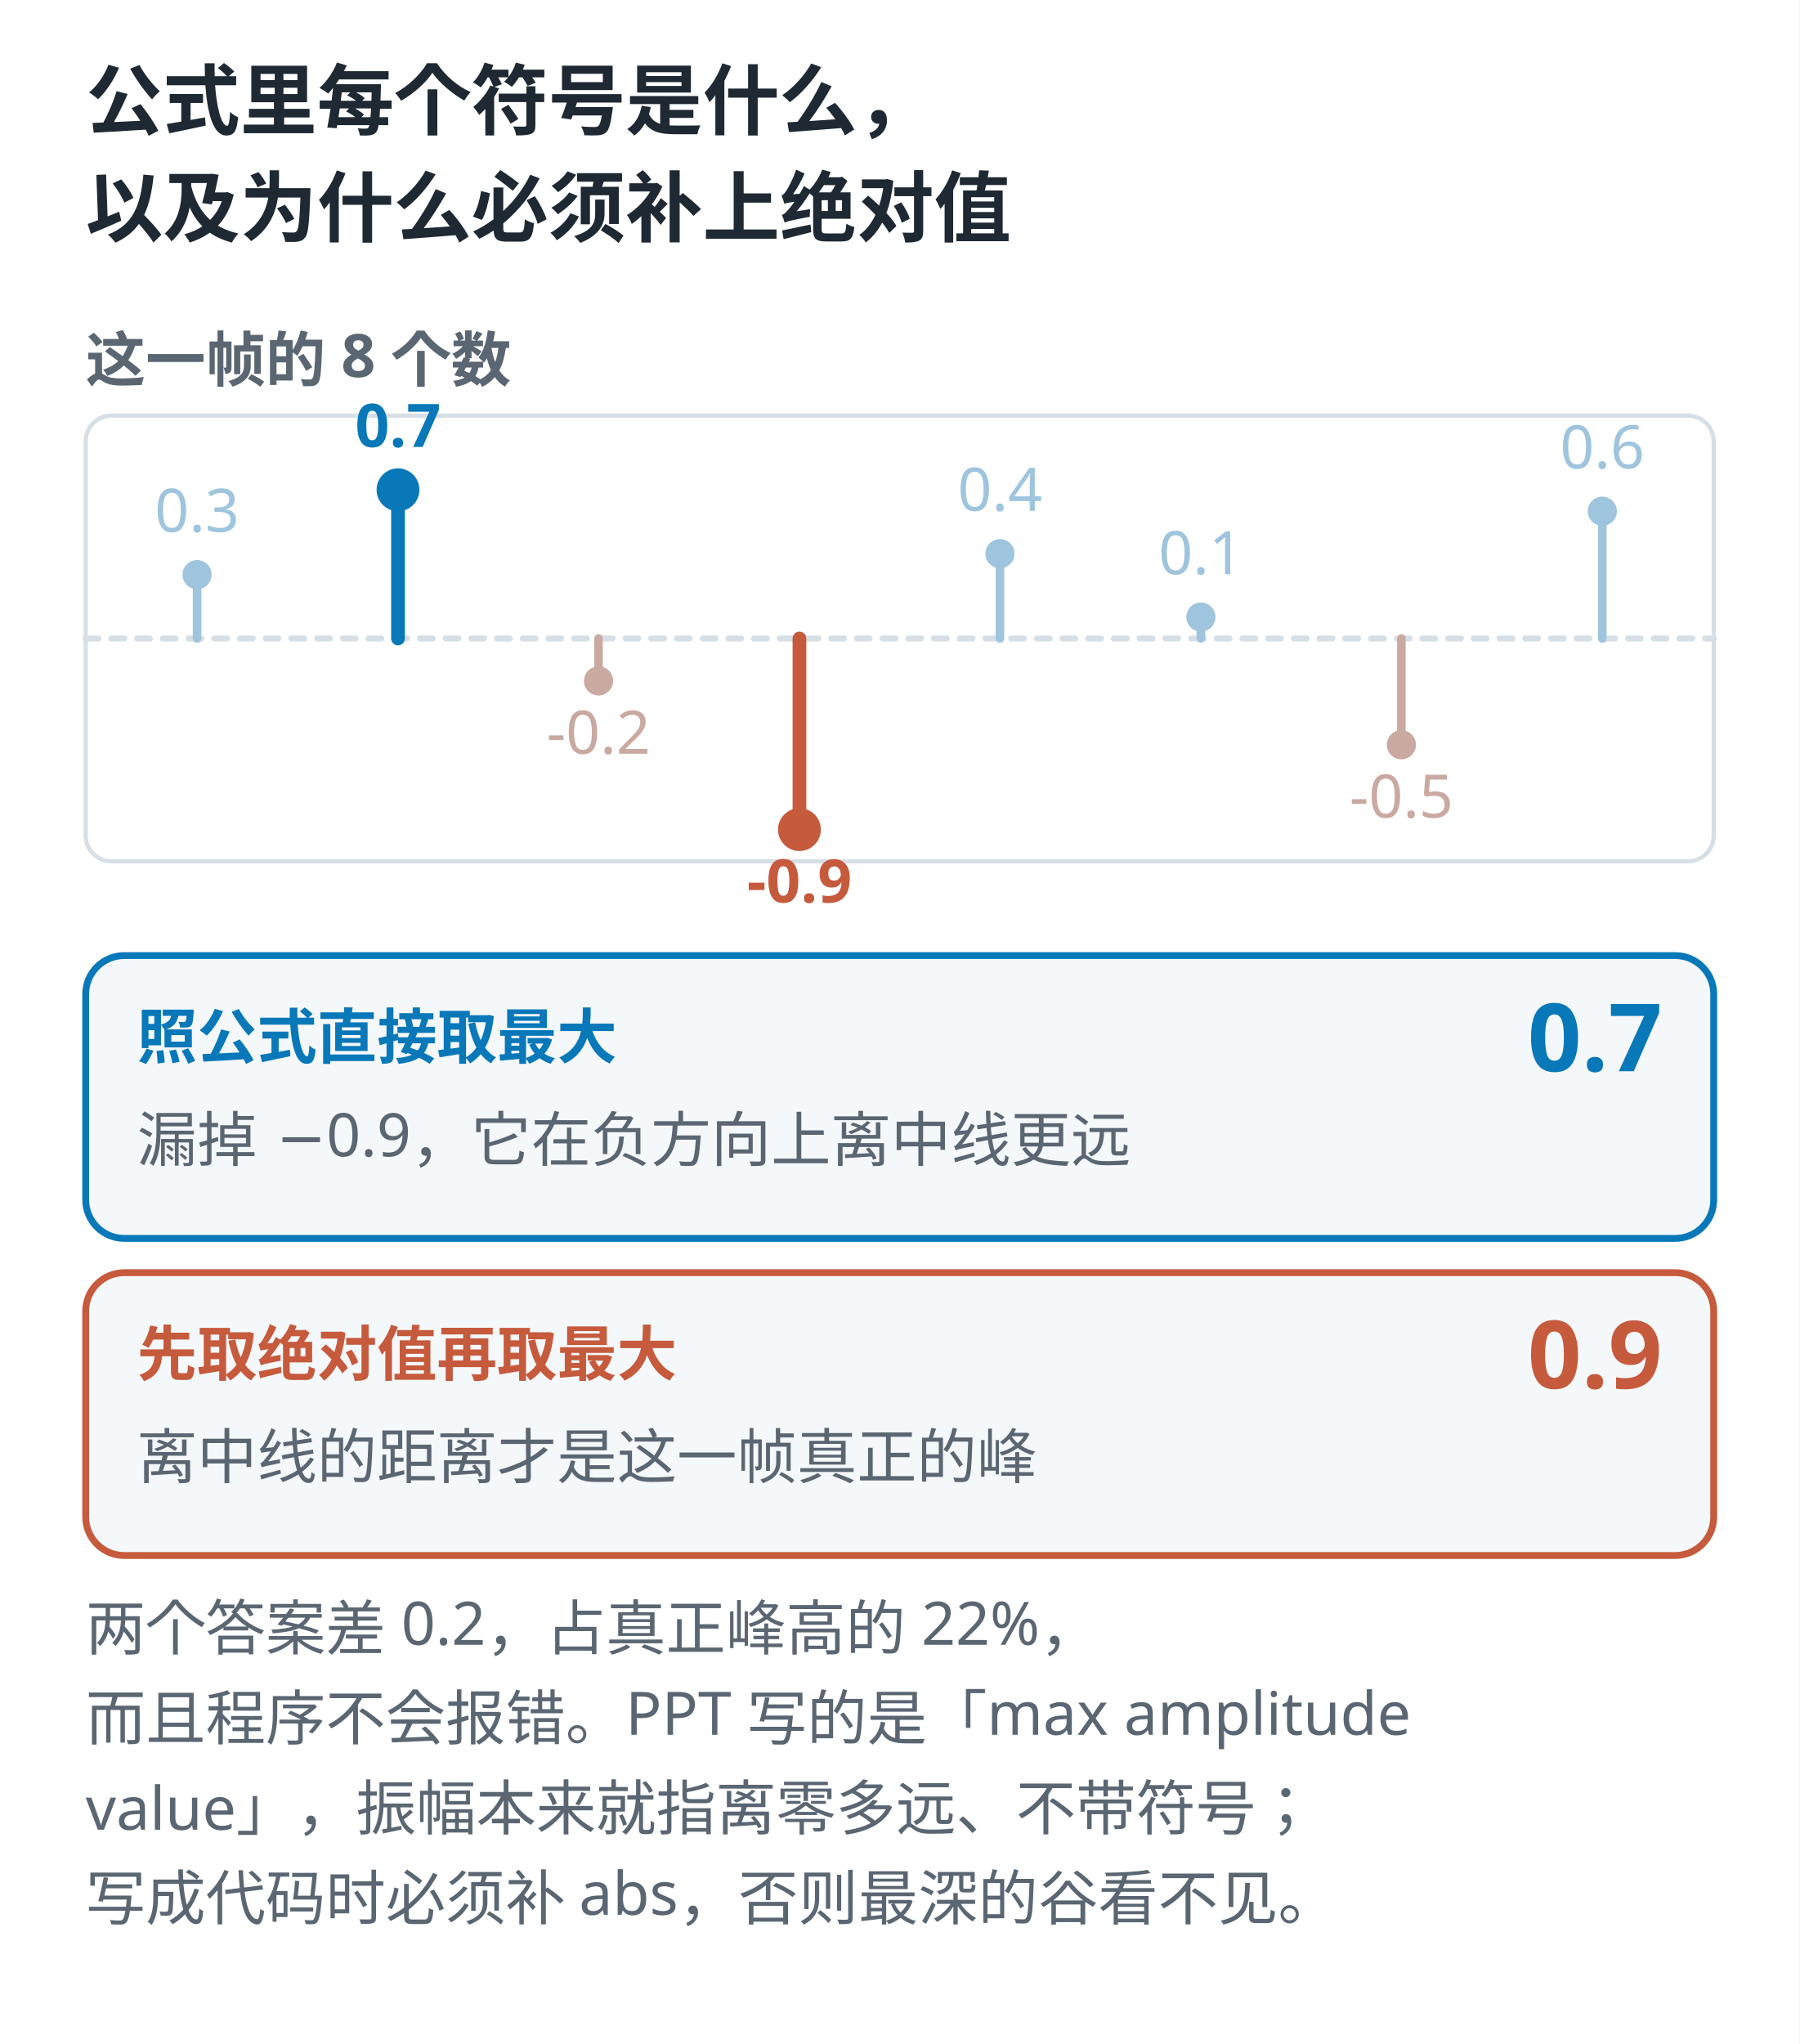
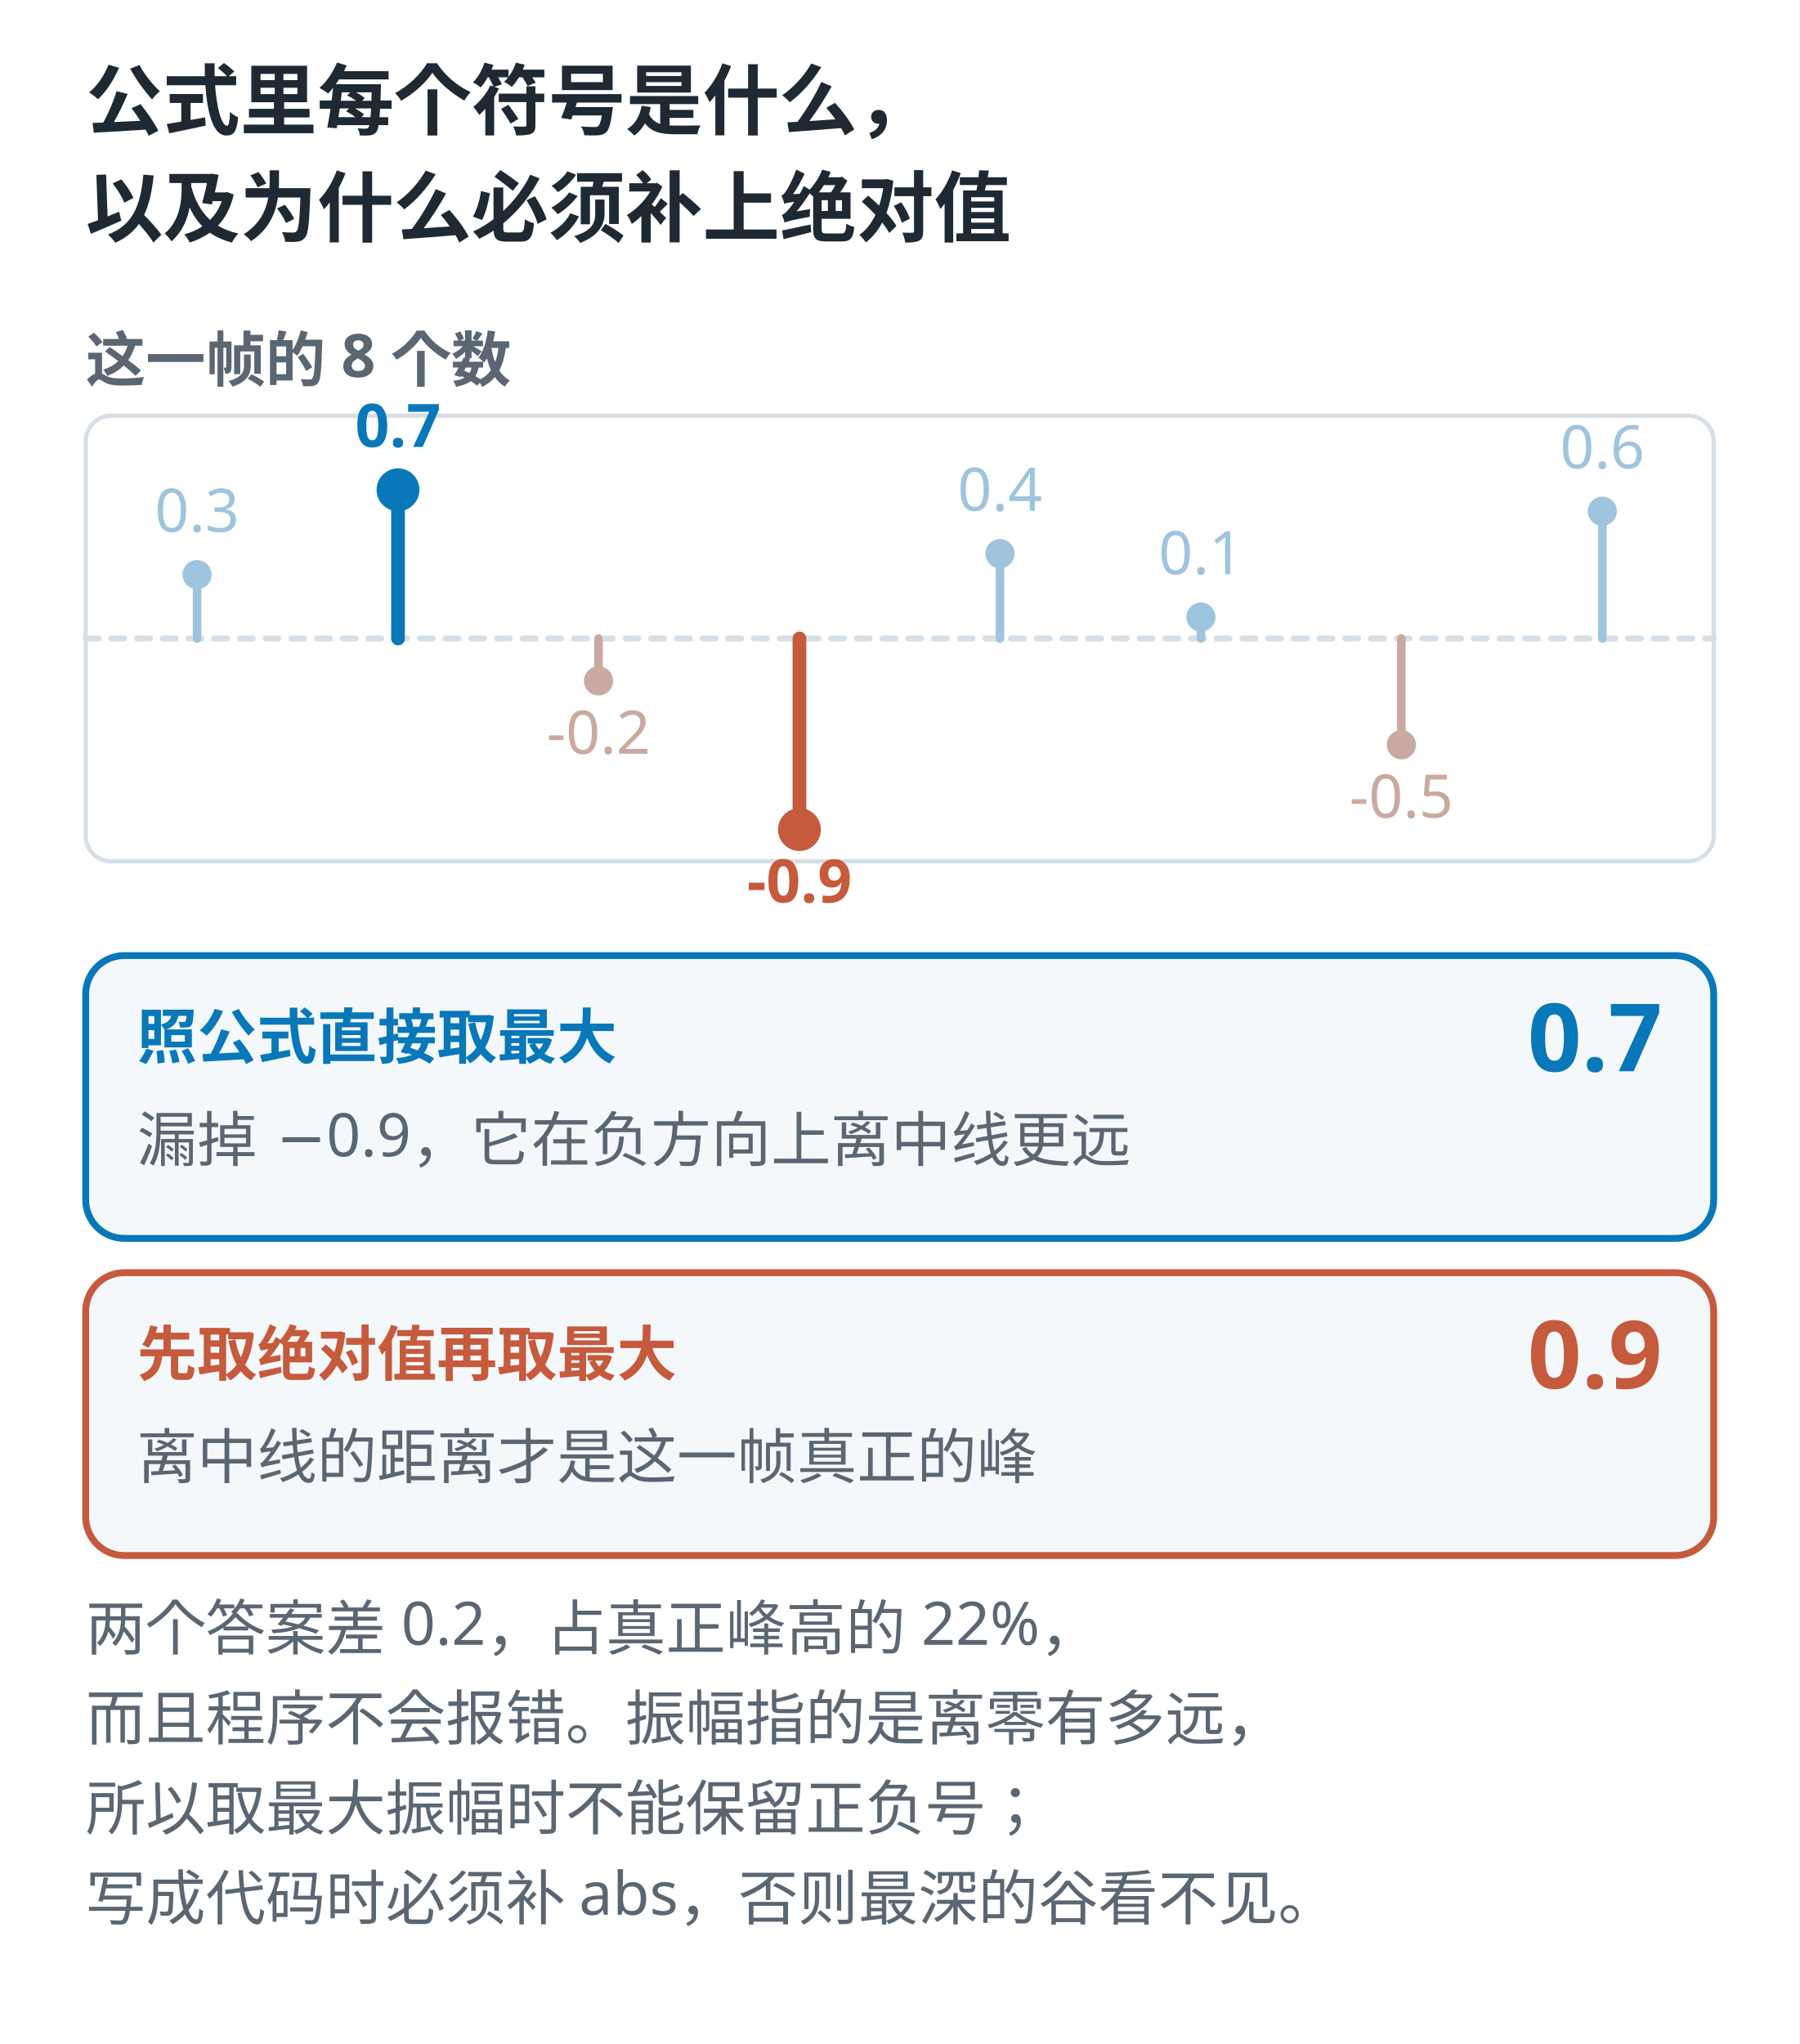
<svg xmlns="http://www.w3.org/2000/svg" viewBox="0 0 420 477" width="420" height="477" font-family="Microsoft YaHei, PingFang SC, Noto Sans SC, Hiragino Sans GB, sans-serif" fill="#1f2933" role="img" aria-label="振幅包络公式逐项拆解，以及取不取绝对值的差别">
  <rect width="420" height="477" fill="#fff" />
  <text x="20.0" y="30.0" font-size="18" font-weight="700" fill="#1f2933" text-anchor="start">
    <tspan x="20.0" dy="0">公式里每个符号是什么，</tspan>
    <tspan x="20.0" dy="25">以及为什么必须补上绝对值</tspan>
  </text>
  <rect x="20.0" y="97.0" width="380.0" height="104.0" rx="6" fill="#fff" stroke="#d7dfe6" stroke-width="1" />
  <text x="20.0" y="89.0" font-size="14" font-weight="700" fill="#5b6673" text-anchor="start">这一帧的 8 个数</text>
  <line x1="20.0" y1="149.0" x2="400.0" y2="149.0" stroke="#d7dfe6" stroke-width="1.4" stroke-dasharray="3 3" stroke-linecap="round" />
  <line x1="46.0" y1="149.0" x2="46.0" y2="134.1" stroke="#9fc4dd" stroke-width="2" stroke-linecap="round" />
  <circle cx="46.0" cy="134.1" r="3.4" fill="#9fc4dd" stroke="none" stroke-width="1" />
  <text x="46.0" y="124.1" font-size="14" font-weight="400" fill="#9fc4dd" text-anchor="middle">0.3</text>
  <line x1="92.9" y1="149.0" x2="92.9" y2="114.3" stroke="#0878b9" stroke-width="3.2" stroke-linecap="round" />
  <circle cx="92.9" cy="114.3" r="5" fill="#0878b9" stroke="none" stroke-width="1" />
  <text x="92.9" y="104.3" font-size="14" font-weight="700" fill="#0878b9" text-anchor="middle">0.7</text>
  <line x1="139.7" y1="149.0" x2="139.7" y2="158.9" stroke="#c9a9a0" stroke-width="2" stroke-linecap="round" />
  <circle cx="139.7" cy="158.9" r="3.4" fill="#c9a9a0" stroke="none" stroke-width="1" />
  <text x="139.7" y="175.9" font-size="14" font-weight="400" fill="#c9a9a0" text-anchor="middle">-0.2</text>
  <line x1="186.6" y1="149.0" x2="186.6" y2="193.6" stroke="#c65a3d" stroke-width="3.2" stroke-linecap="round" />
  <circle cx="186.6" cy="193.6" r="5" fill="#c65a3d" stroke="none" stroke-width="1" />
  <text x="186.6" y="210.6" font-size="14" font-weight="700" fill="#c65a3d" text-anchor="middle">-0.9</text>
  <line x1="233.4" y1="149.0" x2="233.4" y2="129.2" stroke="#9fc4dd" stroke-width="2" stroke-linecap="round" />
  <circle cx="233.4" cy="129.2" r="3.4" fill="#9fc4dd" stroke="none" stroke-width="1" />
  <text x="233.4" y="119.2" font-size="14" font-weight="400" fill="#9fc4dd" text-anchor="middle">0.4</text>
  <line x1="280.3" y1="149.0" x2="280.3" y2="144.0" stroke="#9fc4dd" stroke-width="2" stroke-linecap="round" />
  <circle cx="280.3" cy="144.0" r="3.4" fill="#9fc4dd" stroke="none" stroke-width="1" />
  <text x="280.3" y="134.0" font-size="14" font-weight="400" fill="#9fc4dd" text-anchor="middle">0.1</text>
  <line x1="327.1" y1="149.0" x2="327.1" y2="173.8" stroke="#c9a9a0" stroke-width="2" stroke-linecap="round" />
  <circle cx="327.1" cy="173.8" r="3.4" fill="#c9a9a0" stroke="none" stroke-width="1" />
  <text x="327.1" y="190.8" font-size="14" font-weight="400" fill="#c9a9a0" text-anchor="middle">-0.5</text>
  <line x1="374.0" y1="149.0" x2="374.0" y2="119.3" stroke="#9fc4dd" stroke-width="2" stroke-linecap="round" />
  <circle cx="374.0" cy="119.3" r="3.4" fill="#9fc4dd" stroke="none" stroke-width="1" />
  <text x="374.0" y="109.3" font-size="14" font-weight="400" fill="#9fc4dd" text-anchor="middle">0.6</text>
  <rect x="20.0" y="223.0" width="380.0" height="66.0" rx="9" fill="#f5f8fa" stroke="#0878b9" stroke-width="1.6" />
  <text x="32.0" y="247.0" font-size="14" font-weight="700" fill="#0878b9" text-anchor="start">照公式直接取最大</text>
  <text x="388.0" y="250.0" font-size="22" font-weight="700" fill="#0878b9" text-anchor="end">0.7</text>
  <text x="32.0" y="271.0" font-size="14" font-weight="400" fill="#5b6673" text-anchor="start">漏掉 −0.9，它在负方向上离中线更远</text>
  <rect x="20.0" y="297.0" width="380.0" height="66.0" rx="9" fill="#f5f8fa" stroke="#c65a3d" stroke-width="1.6" />
  <text x="32.0" y="321.0" font-size="14" font-weight="700" fill="#c65a3d" text-anchor="start">先取绝对值再取最大</text>
  <text x="388.0" y="324.0" font-size="22" font-weight="700" fill="#c65a3d" text-anchor="end">0.9</text>
  <text x="32.0" y="345.0" font-size="14" font-weight="400" fill="#5b6673" text-anchor="start">离中线的距离才是这一帧真正的峰</text>
  <text x="20.0" y="385.0" font-size="14" font-weight="400" fill="#5b6673" text-anchor="start">
    <tspan x="20.0" dy="0">两个答案差 0.2，占真正峰高的 22%，</tspan>
-     <tspan x="20.0" dy="21">而且程序不会报错。PPT 写的是「max amplitude</tspan>
-     <tspan x="20.0" dy="21">value」，振幅本来就指离零多远、不带符号；</tspan>
+     <tspan x="20.0" dy="21">而且程序不会报错。振幅指的是离零有多远，</tspan>
+     <tspan x="20.0" dy="21">所以取最大振幅时不能保留正负号；</tspan>
    <tspan x="20.0" dy="21">写成代码时必须补 abs，否则最深的谷看不见。</tspan>
  </text>
</svg>
